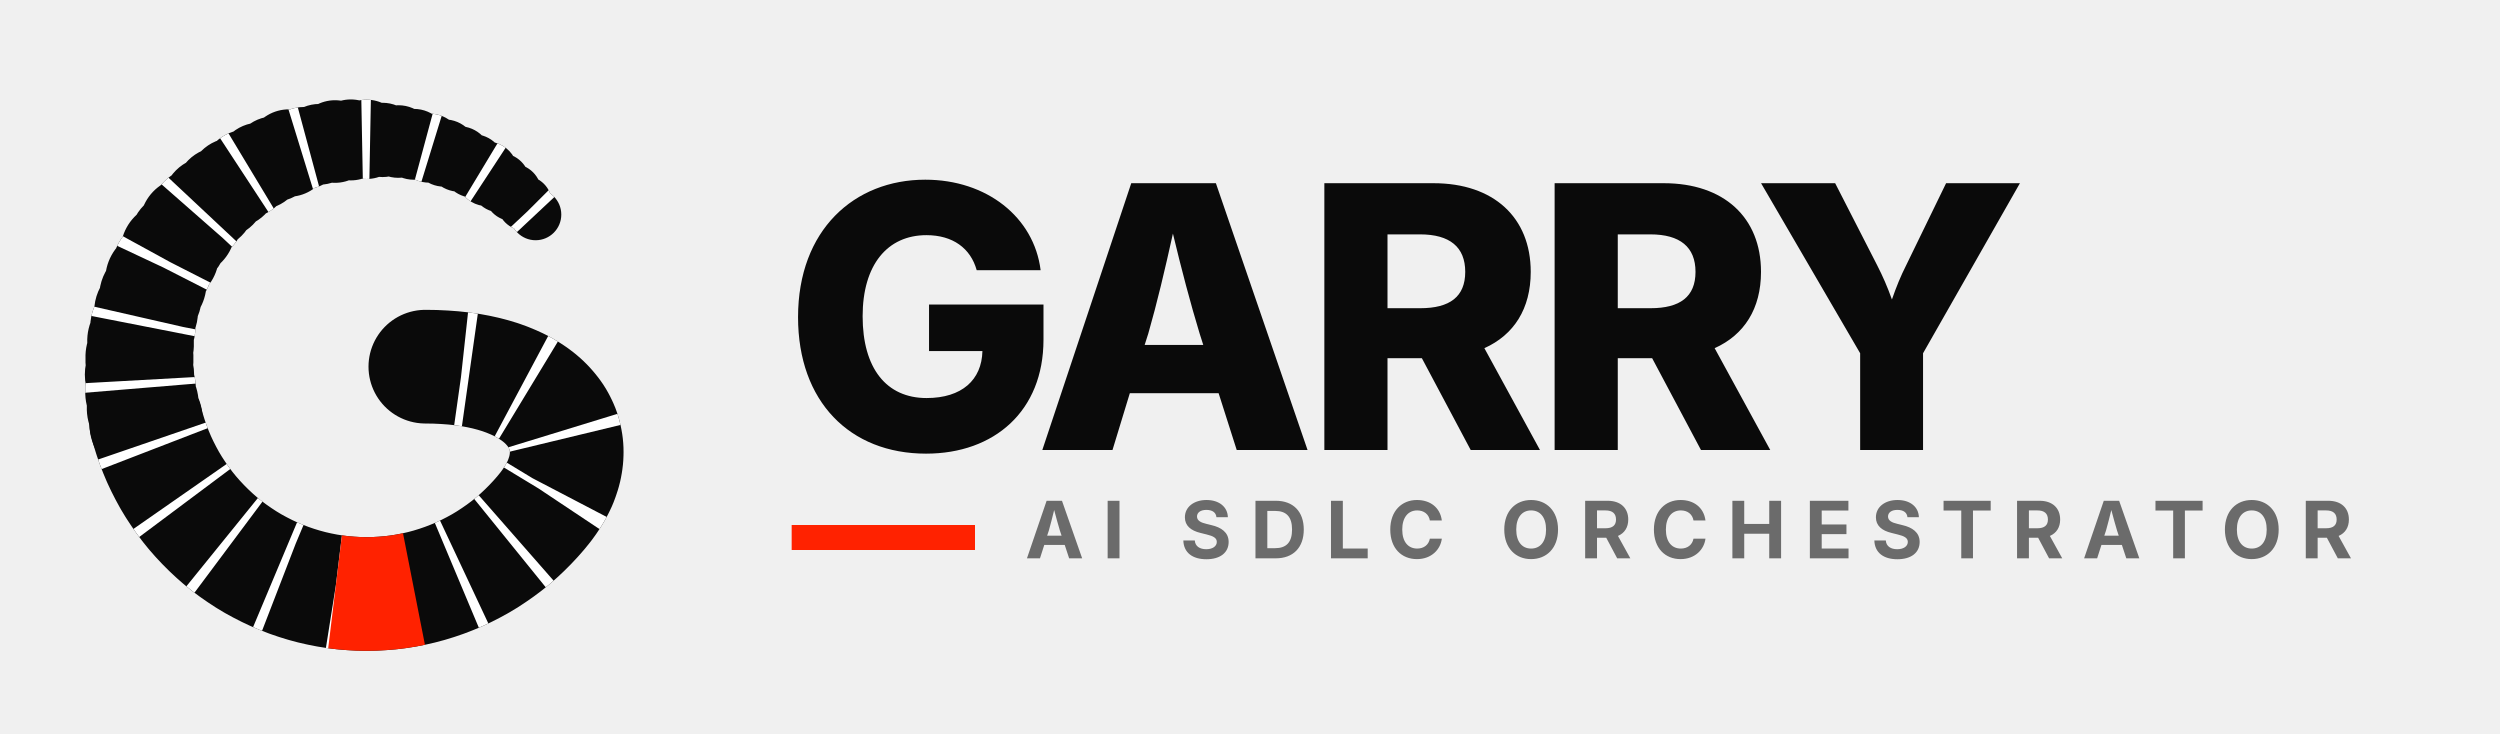
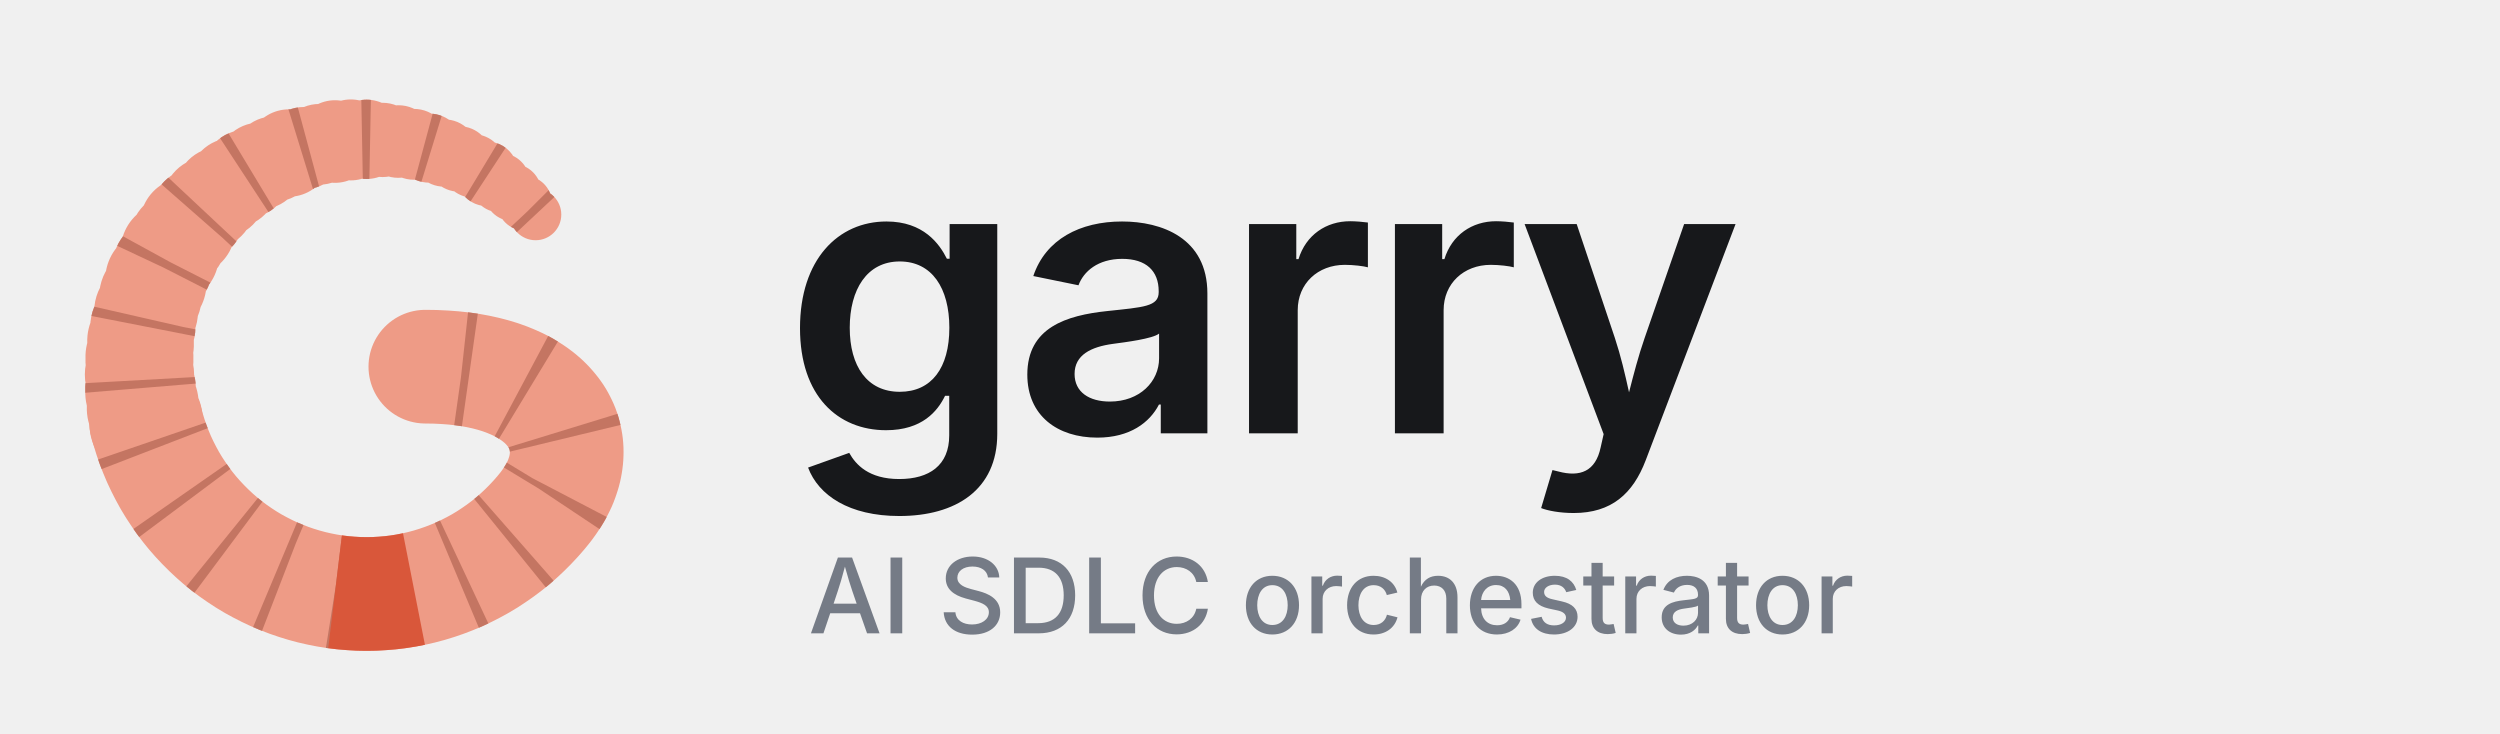
<svg xmlns="http://www.w3.org/2000/svg" width="300" height="88" viewBox="0 0 300 88" role="img" aria-label="Garry logo">
  <g transform="translate(0 0) scale(.88)">
    <defs>
-       <mask id="gl" maskUnits="userSpaceOnUse" x="0" y="0" width="100" height="100">
+       <mask id="gl-light" maskUnits="userSpaceOnUse" x="0" y="0" width="100" height="100">
        <path d="M19.92 57.50L20.20 58.54L20.52 59.58L20.87 60.60L21.26 61.61L21.68 62.61L22.14 63.59L22.63 64.55L23.15 65.50L23.71 66.43L24.30 67.33L24.92 68.22L25.57 69.09L26.25 69.93L26.96 70.74L27.70 71.53L28.47 72.30L29.26 73.04L30.07 73.75L30.91 74.43L31.78 75.08L32.67 75.70L33.57 76.29L34.50 76.85L35.45 77.37L36.41 77.86L37.39 78.32L38.39 78.74L39.40 79.13L40.42 79.48L41.46 79.80L42.50 80.08L43.55 80.32L44.62 80.53L45.69 80.70L46.76 80.83L47.84 80.92L48.92 80.98L50.00 81.00L51.08 80.98L52.16 80.92L53.24 80.83L54.31 80.70L55.38 80.53L56.45 80.32L57.50 80.08L58.54 79.80L59.58 79.48L60.60 79.13L61.61 78.74L62.61 78.32L63.59 77.86L64.55 77.37L65.50 76.85L66.43 76.29L67.33 75.70L68.22 75.08L69.09 74.43L69.93 73.75L70.74 73.04L71.53 72.30L72.30 71.53L73.04 70.74L73.75 69.93L74.43 69.09L74.91 68.43L75.35 67.77L75.75 67.11L76.10 66.44L76.41 65.78L76.66 65.11L76.88 64.44L77.05 63.77L77.17 63.11L77.25 62.45L77.28 61.79L77.27 61.14L77.21 60.50L77.10 59.86L76.95 59.24L76.76 58.62L76.51 58.02L76.22 57.43L75.89 56.85L75.50 56.29L75.07 55.75L74.60 55.22L74.08 54.71L73.51 54.22L72.89 53.75L72.23 53.31L71.52 52.88L70.77 52.48L69.96 52.11L69.11 51.76L68.22 51.44L67.27 51.15L66.28 50.89L65.24 50.66L64.15 50.46L63.02 50.30L61.83 50.17L60.60 50.08L59.33 50.02L58.00 50.00" fill="none" stroke="#fff" stroke-width="15.5" stroke-linecap="round" stroke-linejoin="round" />
        <path d="M69.54 29.26a3.50 3.50 0 1 0 7.00 0a3.50 3.50 0 1 0 -7.00 0M67.80 27.70a3.73 3.73 0 1 0 7.46 0a3.73 3.73 0 1 0 -7.46 0M66.03 26.25a3.90 3.90 0 1 0 7.80 0a3.90 3.90 0 1 0 -7.80 0M64.17 24.92a4.05 4.05 0 1 0 8.11 0a4.05 4.05 0 1 0 -8.11 0M62.23 23.71a4.20 4.20 0 1 0 8.39 0a4.20 4.20 0 1 0 -8.39 0M60.22 22.63a4.33 4.33 0 1 0 8.66 0a4.33 4.33 0 1 0 -8.66 0M58.15 21.68a4.46 4.46 0 1 0 8.93 0a4.46 4.46 0 1 0 -8.93 0M56.01 20.87a4.59 4.59 0 1 0 9.18 0a4.59 4.59 0 1 0 -9.18 0M53.83 20.20a4.71 4.71 0 1 0 9.42 0a4.71 4.71 0 1 0 -9.42 0M51.61 19.68a4.83 4.83 0 1 0 9.66 0a4.83 4.83 0 1 0 -9.66 0M49.37 19.30a4.95 4.95 0 1 0 9.90 0a4.95 4.95 0 1 0 -9.90 0M47.10 19.08a5.06 5.06 0 1 0 10.13 0a5.06 5.06 0 1 0 -10.13 0M44.82 19.00a5.18 5.18 0 1 0 10.35 0a5.18 5.18 0 1 0 -10.35 0M42.55 19.08a5.29 5.29 0 1 0 10.57 0a5.29 5.29 0 1 0 -10.57 0M40.29 19.30a5.40 5.40 0 1 0 10.79 0a5.40 5.40 0 1 0 -10.79 0M38.05 19.68a5.50 5.50 0 1 0 11.01 0a5.50 5.50 0 1 0 -11.01 0M35.84 20.20a5.61 5.61 0 1 0 11.22 0a5.61 5.61 0 1 0 -11.22 0M33.68 20.87a5.72 5.72 0 1 0 11.43 0a5.72 5.72 0 1 0 -11.43 0M31.57 21.68a5.82 5.82 0 1 0 11.64 0a5.82 5.82 0 1 0 -11.64 0M29.52 22.63a5.92 5.92 0 1 0 11.84 0a5.92 5.92 0 1 0 -11.84 0M27.55 23.71a6.02 6.02 0 1 0 12.05 0a6.02 6.02 0 1 0 -12.05 0M25.66 24.92a6.12 6.12 0 1 0 12.25 0a6.12 6.12 0 1 0 -12.25 0M23.85 26.25a6.22 6.22 0 1 0 12.45 0a6.22 6.22 0 1 0 -12.45 0M22.14 27.70a6.32 6.32 0 1 0 12.64 0a6.32 6.32 0 1 0 -12.64 0M20.54 29.26a6.42 6.42 0 1 0 12.84 0a6.42 6.42 0 1 0 -12.84 0M19.06 30.91a6.52 6.52 0 1 0 13.03 0a6.52 6.52 0 1 0 -13.03 0M17.69 32.67a6.61 6.61 0 1 0 13.22 0a6.61 6.61 0 1 0 -13.22 0M16.45 34.50a6.71 6.71 0 1 0 13.41 0a6.71 6.71 0 1 0 -13.41 0M15.34 36.41a6.80 6.80 0 1 0 13.60 0a6.80 6.80 0 1 0 -13.60 0M14.36 38.39a6.90 6.90 0 1 0 13.79 0a6.90 6.90 0 1 0 -13.79 0M13.53 40.42a6.99 6.99 0 1 0 13.98 0a6.99 6.99 0 1 0 -13.98 0M12.84 42.50a7.08 7.08 0 1 0 14.16 0a7.08 7.08 0 1 0 -14.16 0M12.30 44.62a7.17 7.17 0 1 0 14.35 0a7.17 7.17 0 1 0 -14.35 0M11.90 46.76a7.27 7.27 0 1 0 14.53 0a7.27 7.27 0 1 0 -14.53 0M11.66 48.92a7.36 7.36 0 1 0 14.71 0a7.36 7.36 0 1 0 -14.71 0M11.57 51.08a7.45 7.45 0 1 0 14.90 0a7.45 7.45 0 1 0 -14.90 0M11.63 53.24a7.54 7.54 0 1 0 15.07 0a7.54 7.54 0 1 0 -15.07 0M11.84 55.38a7.63 7.63 0 1 0 15.25 0a7.63 7.63 0 1 0 -15.25 0M12.20 57.50a7.72 7.72 0 1 0 15.43 0a7.72 7.72 0 1 0 -15.43 0" fill="#fff" />
      </mask>
    </defs>
-     <path d="M19.92 57.50L20.20 58.54L20.52 59.58L20.87 60.60L21.26 61.61L21.68 62.61L22.14 63.59L22.63 64.55L23.15 65.50L23.71 66.43L24.30 67.33L24.92 68.22L25.57 69.09L26.25 69.93L26.96 70.74L27.70 71.53L28.47 72.30L29.26 73.04L30.07 73.75L30.91 74.43L31.78 75.08L32.67 75.70L33.57 76.29L34.50 76.85L35.45 77.37L36.41 77.86L37.39 78.32L38.39 78.74L39.40 79.13L40.42 79.48L41.46 79.80L42.50 80.08L43.55 80.32L44.62 80.53L45.69 80.70L46.76 80.83L47.84 80.92L48.92 80.98L50.00 81.00L51.08 80.98L52.16 80.92L53.24 80.83L54.31 80.70L55.38 80.53L56.45 80.32L57.50 80.08L58.54 79.80L59.58 79.48L60.60 79.13L61.61 78.74L62.61 78.32L63.59 77.86L64.55 77.37L65.50 76.85L66.43 76.29L67.33 75.70L68.22 75.08L69.09 74.43L69.93 73.75L70.74 73.04L71.53 72.30L72.30 71.53L73.04 70.74L73.75 69.93L74.43 69.09L74.91 68.43L75.35 67.77L75.75 67.11L76.10 66.44L76.41 65.78L76.66 65.11L76.88 64.44L77.05 63.77L77.17 63.11L77.25 62.45L77.28 61.79L77.27 61.14L77.21 60.50L77.10 59.86L76.95 59.24L76.76 58.62L76.51 58.02L76.22 57.43L75.89 56.85L75.50 56.29L75.07 55.75L74.60 55.22L74.08 54.71L73.51 54.22L72.89 53.75L72.23 53.31L71.52 52.88L70.77 52.48L69.96 52.11L69.11 51.76L68.22 51.44L67.27 51.15L66.28 50.89L65.24 50.66L64.15 50.46L63.02 50.30L61.83 50.17L60.60 50.08L59.33 50.02L58.00 50.00" fill="none" stroke="#0a0a0a" stroke-width="15.5" stroke-linecap="round" stroke-linejoin="round" />
-     <path d="M69.54 29.26a3.50 3.50 0 1 0 7.00 0a3.50 3.50 0 1 0 -7.00 0M67.80 27.70a3.73 3.73 0 1 0 7.46 0a3.73 3.73 0 1 0 -7.46 0M66.03 26.25a3.90 3.90 0 1 0 7.80 0a3.90 3.90 0 1 0 -7.80 0M64.17 24.92a4.05 4.05 0 1 0 8.11 0a4.05 4.05 0 1 0 -8.11 0M62.23 23.71a4.20 4.20 0 1 0 8.39 0a4.20 4.20 0 1 0 -8.39 0M60.22 22.63a4.33 4.33 0 1 0 8.66 0a4.33 4.33 0 1 0 -8.66 0M58.15 21.68a4.46 4.46 0 1 0 8.93 0a4.46 4.46 0 1 0 -8.93 0M56.01 20.87a4.59 4.59 0 1 0 9.18 0a4.59 4.59 0 1 0 -9.18 0M53.83 20.20a4.71 4.71 0 1 0 9.42 0a4.71 4.71 0 1 0 -9.42 0M51.61 19.68a4.83 4.83 0 1 0 9.66 0a4.83 4.83 0 1 0 -9.66 0M49.37 19.30a4.95 4.95 0 1 0 9.90 0a4.95 4.95 0 1 0 -9.90 0M47.10 19.08a5.06 5.06 0 1 0 10.13 0a5.06 5.06 0 1 0 -10.13 0M44.82 19.00a5.18 5.18 0 1 0 10.35 0a5.18 5.18 0 1 0 -10.35 0M42.55 19.08a5.29 5.29 0 1 0 10.57 0a5.29 5.29 0 1 0 -10.57 0M40.29 19.30a5.40 5.40 0 1 0 10.79 0a5.40 5.40 0 1 0 -10.79 0M38.05 19.68a5.50 5.50 0 1 0 11.01 0a5.50 5.50 0 1 0 -11.01 0M35.84 20.20a5.61 5.61 0 1 0 11.22 0a5.61 5.61 0 1 0 -11.22 0M33.68 20.87a5.72 5.72 0 1 0 11.43 0a5.72 5.72 0 1 0 -11.43 0M31.57 21.68a5.82 5.82 0 1 0 11.64 0a5.82 5.82 0 1 0 -11.64 0M29.52 22.63a5.92 5.92 0 1 0 11.84 0a5.92 5.92 0 1 0 -11.84 0M27.55 23.71a6.02 6.02 0 1 0 12.05 0a6.02 6.02 0 1 0 -12.05 0M25.66 24.92a6.12 6.12 0 1 0 12.25 0a6.12 6.12 0 1 0 -12.25 0M23.85 26.25a6.22 6.22 0 1 0 12.45 0a6.22 6.22 0 1 0 -12.45 0M22.14 27.70a6.32 6.32 0 1 0 12.64 0a6.32 6.32 0 1 0 -12.64 0M20.54 29.26a6.42 6.42 0 1 0 12.84 0a6.42 6.42 0 1 0 -12.84 0M19.06 30.91a6.52 6.52 0 1 0 13.03 0a6.52 6.52 0 1 0 -13.03 0M17.69 32.67a6.61 6.61 0 1 0 13.22 0a6.61 6.61 0 1 0 -13.22 0M16.45 34.50a6.71 6.71 0 1 0 13.41 0a6.71 6.71 0 1 0 -13.41 0M15.34 36.41a6.80 6.80 0 1 0 13.60 0a6.80 6.80 0 1 0 -13.60 0M14.36 38.39a6.90 6.90 0 1 0 13.79 0a6.90 6.90 0 1 0 -13.79 0M13.53 40.42a6.99 6.99 0 1 0 13.98 0a6.99 6.99 0 1 0 -13.98 0M12.84 42.50a7.08 7.08 0 1 0 14.16 0a7.08 7.08 0 1 0 -14.16 0M12.30 44.62a7.17 7.17 0 1 0 14.35 0a7.17 7.17 0 1 0 -14.35 0M11.90 46.76a7.27 7.27 0 1 0 14.53 0a7.27 7.27 0 1 0 -14.53 0M11.66 48.92a7.36 7.36 0 1 0 14.71 0a7.36 7.36 0 1 0 -14.71 0M11.57 51.08a7.45 7.45 0 1 0 14.90 0a7.45 7.45 0 1 0 -14.90 0M11.63 53.24a7.54 7.54 0 1 0 15.07 0a7.54 7.54 0 1 0 -15.07 0M11.84 55.38a7.63 7.63 0 1 0 15.25 0a7.63 7.63 0 1 0 -15.25 0M12.20 57.50a7.72 7.72 0 1 0 15.43 0a7.72 7.72 0 1 0 -15.43 0" fill="#0a0a0a" />
-     <g mask="url(#gl)">
-       <path d="M73.04 29.26L72.30 28.47L71.53 27.70L70.74 26.96L69.93 26.25L69.09 25.57L68.22 24.92L67.33 24.30L66.43 23.71L65.50 23.15L64.55 22.63L63.59 22.14L62.61 21.68L61.61 21.26L60.60 20.87L59.58 20.52L58.54 20.20L57.50 19.92L56.45 19.68L55.38 19.47L54.31 19.30L53.24 19.17L52.16 19.08L51.08 19.02L50.00 19.00L48.92 19.02L47.84 19.08L46.76 19.17L45.69 19.30L44.62 19.47L43.55 19.68L42.50 19.92L41.46 20.20L40.42 20.52L39.40 20.87L38.39 21.26L37.39 21.68L36.41 22.14L35.45 22.63L34.50 23.15L33.57 23.71L32.67 24.30L31.78 24.92L30.91 25.57L30.07 26.25L29.26 26.96L28.47 27.70L27.70 28.47L26.96 29.26L26.25 30.07L25.57 30.91L24.92 31.78L24.30 32.67L23.71 33.57L23.15 34.50L22.63 35.45L22.14 36.41L21.68 37.39L21.26 38.39L20.87 39.40L20.52 40.42L20.20 41.46L19.92 42.50L19.68 43.55L19.47 44.62L19.30 45.69L19.17 46.76L19.08 47.84L19.02 48.92L19.00 50.00L19.02 51.08L19.08 52.16L19.17 53.24L19.30 54.31L19.47 55.38L19.68 56.45L19.92 57.50L20.20 58.54L20.52 59.58L20.87 60.60L21.26 61.61L21.68 62.61L22.14 63.59L22.63 64.55L23.15 65.50L23.71 66.43L24.30 67.33L24.92 68.22L25.57 69.09L26.25 69.93L26.96 70.74L27.70 71.53L28.47 72.30L29.26 73.04L30.07 73.75L30.91 74.43L31.78 75.08L32.67 75.70L33.57 76.29L34.50 76.85L35.45 77.37L36.41 77.86L37.39 78.32L38.39 78.74L39.40 79.13L40.42 79.48L41.46 79.80L42.50 80.08L43.55 80.32L44.62 80.53L45.69 80.70L46.76 80.83L47.84 80.92L48.92 80.98L50.00 81.00L51.08 80.98L52.16 80.92L53.24 80.83L54.31 80.70L55.38 80.53L56.45 80.32L57.50 80.08L58.54 79.80L59.58 79.48L60.60 79.13L61.61 78.74L62.61 78.32L63.59 77.86L64.55 77.37L65.50 76.85L66.43 76.29L67.33 75.70L68.22 75.08L69.09 74.43L69.93 73.75L70.74 73.04L71.53 72.30L72.30 71.53L73.04 70.74L73.75 69.93L74.43 69.09L74.91 68.43L75.35 67.77L75.75 67.11L76.10 66.44L76.41 65.78L76.66 65.11L76.88 64.44L77.05 63.77L77.17 63.11L77.25 62.45L77.28 61.79L77.27 61.14L77.21 60.50L77.10 59.86L76.95 59.24L76.76 58.62L76.51 58.02L76.22 57.43L75.89 56.85L75.50 56.29L75.07 55.75L74.60 55.22L74.08 54.71L73.51 54.22L72.89 53.75L72.23 53.31L71.52 52.88L70.77 52.48L69.96 52.11L69.11 51.76L68.22 51.44L67.27 51.15L66.28 50.89L65.24 50.66L64.15 50.46L63.02 50.30L61.83 50.17L60.60 50.08L59.33 50.02L58.00 50.00" fill="none" stroke="#ffffff" stroke-width="22" stroke-dasharray="1.1 7.4" />
-       <path d="M45.69 80.70L46.76 80.83L47.84 80.92L48.92 80.98L50.00 81.00L51.08 80.98L52.16 80.92L53.24 80.83L54.31 80.70L55.38 80.53L56.45 80.32" fill="none" stroke="#ff2200" stroke-width="22" />
+     <path d="M19.92 57.50L20.20 58.54L20.52 59.58L20.87 60.60L21.26 61.61L21.68 62.61L22.14 63.59L22.63 64.55L23.15 65.50L23.71 66.43L24.30 67.33L24.92 68.22L25.57 69.09L26.25 69.93L26.96 70.74L27.70 71.53L28.47 72.30L29.26 73.04L30.07 73.75L30.91 74.43L31.78 75.08L32.67 75.70L33.57 76.29L34.50 76.85L35.45 77.37L36.41 77.86L37.39 78.32L38.39 78.74L39.40 79.13L40.42 79.48L41.46 79.80L42.50 80.08L43.55 80.32L44.62 80.53L45.69 80.70L46.76 80.83L47.84 80.92L48.92 80.98L50.00 81.00L51.08 80.98L52.16 80.92L53.24 80.83L54.31 80.70L55.38 80.53L56.45 80.32L57.50 80.08L58.54 79.80L59.58 79.48L60.60 79.13L61.61 78.74L62.61 78.32L63.59 77.86L64.55 77.37L65.50 76.85L66.43 76.29L67.33 75.70L68.22 75.08L69.09 74.43L69.93 73.75L70.74 73.04L71.53 72.30L72.30 71.53L73.04 70.74L73.75 69.93L74.43 69.09L74.91 68.43L75.35 67.77L75.75 67.11L76.10 66.44L76.41 65.78L76.66 65.11L76.88 64.44L77.05 63.77L77.17 63.11L77.25 62.45L77.28 61.79L77.27 61.14L77.21 60.50L77.10 59.86L76.95 59.24L76.76 58.62L76.51 58.02L76.22 57.43L75.89 56.85L75.50 56.29L75.07 55.75L74.60 55.22L74.08 54.71L73.51 54.22L72.89 53.75L72.23 53.31L71.52 52.88L70.77 52.48L69.96 52.11L69.11 51.76L68.22 51.44L67.27 51.15L66.28 50.89L65.24 50.66L64.15 50.46L63.02 50.30L61.83 50.17L60.60 50.08L59.33 50.02L58.00 50.00" fill="none" stroke="#ee9b86" stroke-width="15.5" stroke-linecap="round" stroke-linejoin="round" />
+     <path d="M69.54 29.26a3.50 3.50 0 1 0 7.00 0a3.50 3.50 0 1 0 -7.00 0M67.80 27.70a3.73 3.73 0 1 0 7.46 0a3.73 3.73 0 1 0 -7.46 0M66.03 26.25a3.90 3.90 0 1 0 7.80 0a3.90 3.90 0 1 0 -7.80 0M64.17 24.92a4.05 4.05 0 1 0 8.11 0a4.05 4.05 0 1 0 -8.11 0M62.23 23.71a4.20 4.20 0 1 0 8.39 0a4.20 4.20 0 1 0 -8.39 0M60.22 22.63a4.33 4.33 0 1 0 8.66 0a4.33 4.33 0 1 0 -8.66 0M58.15 21.68a4.46 4.46 0 1 0 8.93 0a4.46 4.46 0 1 0 -8.93 0M56.01 20.87a4.59 4.59 0 1 0 9.18 0a4.59 4.59 0 1 0 -9.18 0M53.83 20.20a4.71 4.71 0 1 0 9.42 0a4.71 4.71 0 1 0 -9.42 0M51.61 19.68a4.83 4.83 0 1 0 9.66 0a4.83 4.83 0 1 0 -9.66 0M49.37 19.30a4.95 4.95 0 1 0 9.90 0a4.95 4.95 0 1 0 -9.90 0M47.10 19.08a5.06 5.06 0 1 0 10.13 0a5.06 5.06 0 1 0 -10.13 0M44.82 19.00a5.18 5.18 0 1 0 10.35 0a5.18 5.18 0 1 0 -10.35 0M42.55 19.08a5.29 5.29 0 1 0 10.57 0a5.29 5.29 0 1 0 -10.57 0M40.29 19.30a5.40 5.40 0 1 0 10.79 0a5.40 5.40 0 1 0 -10.79 0M38.05 19.68a5.50 5.50 0 1 0 11.01 0a5.50 5.50 0 1 0 -11.01 0M35.84 20.20a5.61 5.61 0 1 0 11.22 0a5.61 5.61 0 1 0 -11.22 0M33.68 20.87a5.72 5.72 0 1 0 11.43 0a5.72 5.72 0 1 0 -11.43 0M31.57 21.68a5.82 5.82 0 1 0 11.64 0a5.82 5.82 0 1 0 -11.64 0M29.52 22.63a5.92 5.92 0 1 0 11.84 0a5.92 5.92 0 1 0 -11.84 0M27.55 23.71a6.02 6.02 0 1 0 12.05 0a6.02 6.02 0 1 0 -12.05 0M25.66 24.92a6.12 6.12 0 1 0 12.25 0a6.12 6.12 0 1 0 -12.25 0M23.85 26.25a6.22 6.22 0 1 0 12.45 0a6.22 6.22 0 1 0 -12.45 0M22.14 27.70a6.32 6.32 0 1 0 12.64 0a6.32 6.32 0 1 0 -12.64 0M20.54 29.26a6.42 6.42 0 1 0 12.84 0a6.42 6.42 0 1 0 -12.84 0M19.06 30.91a6.52 6.52 0 1 0 13.03 0a6.52 6.52 0 1 0 -13.03 0M17.69 32.67a6.61 6.61 0 1 0 13.22 0a6.61 6.61 0 1 0 -13.22 0M16.45 34.50a6.71 6.71 0 1 0 13.41 0a6.71 6.71 0 1 0 -13.41 0M15.34 36.41a6.80 6.80 0 1 0 13.60 0a6.80 6.80 0 1 0 -13.60 0M14.36 38.39a6.90 6.90 0 1 0 13.79 0a6.90 6.90 0 1 0 -13.79 0M13.53 40.42a6.99 6.99 0 1 0 13.98 0a6.99 6.99 0 1 0 -13.98 0M12.84 42.50a7.08 7.08 0 1 0 14.16 0a7.08 7.08 0 1 0 -14.16 0M12.30 44.62a7.17 7.17 0 1 0 14.35 0a7.17 7.17 0 1 0 -14.35 0M11.90 46.76a7.27 7.27 0 1 0 14.53 0a7.27 7.27 0 1 0 -14.53 0M11.66 48.92a7.36 7.36 0 1 0 14.71 0a7.36 7.36 0 1 0 -14.71 0M11.57 51.08a7.45 7.45 0 1 0 14.90 0a7.45 7.45 0 1 0 -14.90 0M11.63 53.24a7.54 7.54 0 1 0 15.07 0a7.54 7.54 0 1 0 -15.07 0M11.84 55.38a7.63 7.63 0 1 0 15.25 0a7.63 7.63 0 1 0 -15.25 0M12.20 57.50a7.72 7.72 0 1 0 15.43 0a7.72 7.72 0 1 0 -15.43 0" fill="#ee9b86" />
+     <g mask="url(#gl-light)">
+       <path d="M73.04 29.26L72.30 28.47L71.53 27.70L70.74 26.96L69.93 26.25L69.09 25.57L68.22 24.92L67.33 24.30L66.43 23.71L65.50 23.15L64.55 22.63L63.59 22.14L62.61 21.68L61.61 21.26L60.60 20.87L59.58 20.52L58.54 20.20L57.50 19.92L56.45 19.68L55.38 19.47L54.31 19.30L53.24 19.17L52.16 19.08L51.08 19.02L50.00 19.00L48.92 19.02L47.84 19.08L46.76 19.17L45.69 19.30L44.62 19.47L43.55 19.68L42.50 19.92L41.46 20.20L40.42 20.52L39.40 20.87L38.39 21.26L37.39 21.68L36.41 22.14L35.45 22.63L34.50 23.15L33.57 23.71L32.67 24.30L31.78 24.92L30.91 25.57L30.07 26.25L29.26 26.96L28.47 27.70L27.70 28.47L26.96 29.26L26.25 30.07L25.57 30.91L24.92 31.78L24.30 32.67L23.71 33.57L23.15 34.50L22.63 35.45L22.14 36.41L21.68 37.39L21.26 38.39L20.87 39.40L20.52 40.42L20.20 41.46L19.92 42.50L19.68 43.55L19.47 44.62L19.30 45.69L19.17 46.76L19.08 47.84L19.02 48.92L19.00 50.00L19.02 51.08L19.08 52.16L19.17 53.24L19.30 54.31L19.47 55.38L19.68 56.45L19.92 57.50L20.20 58.54L20.52 59.58L20.87 60.60L21.26 61.61L21.68 62.61L22.14 63.59L22.63 64.55L23.15 65.50L23.71 66.43L24.30 67.33L24.92 68.22L25.57 69.09L26.25 69.93L26.96 70.74L27.70 71.53L28.47 72.30L29.26 73.04L30.07 73.75L30.91 74.43L31.78 75.08L32.67 75.70L33.57 76.29L34.50 76.85L35.45 77.37L36.41 77.86L37.39 78.32L38.39 78.74L39.40 79.13L40.42 79.48L41.46 79.80L42.50 80.08L43.55 80.32L44.62 80.53L45.69 80.70L46.76 80.83L47.84 80.92L48.92 80.98L50.00 81.00L51.08 80.98L52.16 80.92L53.24 80.83L54.31 80.70L55.38 80.53L56.45 80.32L57.50 80.08L58.54 79.80L59.58 79.48L60.60 79.13L61.61 78.74L62.61 78.32L63.59 77.86L64.55 77.37L65.50 76.85L66.43 76.29L67.33 75.70L68.22 75.08L69.09 74.43L69.93 73.75L70.74 73.04L71.53 72.30L72.30 71.53L73.04 70.74L73.75 69.93L74.43 69.09L74.91 68.43L75.35 67.77L75.75 67.11L76.10 66.44L76.41 65.78L76.66 65.11L76.88 64.44L77.05 63.77L77.17 63.11L77.25 62.45L77.28 61.79L77.27 61.14L77.21 60.50L77.10 59.86L76.95 59.24L76.76 58.62L76.51 58.02L76.22 57.43L75.89 56.85L75.50 56.29L75.07 55.75L74.60 55.22L74.08 54.71L73.51 54.22L72.89 53.75L72.23 53.31L71.52 52.88L70.77 52.48L69.96 52.11L69.11 51.76L68.22 51.44L67.27 51.15L66.28 50.89L65.24 50.66L64.15 50.46L63.02 50.30L61.83 50.17L60.60 50.08L59.33 50.02L58.00 50.00" fill="none" stroke="#c47562" stroke-width="22" stroke-dasharray="1.1 7.4" />
+       <path d="M45.69 80.70L46.76 80.83L47.84 80.92L48.92 80.98L50.00 81.00L51.08 80.98L52.16 80.92L53.24 80.83L54.31 80.70L55.38 80.53L56.45 80.32" fill="none" stroke="#d9573a" stroke-width="22" />
    </g>
  </g>
-   <text x="94" y="54" font-family="Inter, 'Helvetica Neue', Helvetica, Arial, sans-serif" font-size="44" font-weight="800" letter-spacing="-1.5" fill="#0a0a0a">GARRY</text>
-   <rect x="95" y="63" width="22" height="3" fill="#ff2200" />
-   <text x="123" y="67" font-family="Inter, 'Helvetica Neue', Helvetica, Arial, sans-serif" font-size="9.5" font-weight="700" letter-spacing="2.2" fill="#6b6b6b">AI SDLC ORCHESTRATOR</text>
+   <text x="94" y="52" font-family="'IBM Plex Sans', Inter, 'Helvetica Neue', Helvetica, Arial, sans-serif" font-size="46" font-weight="600" letter-spacing="-1.2" fill="#17181b">garry</text>
+   <text x="97" y="76" font-family="'IBM Plex Sans', Inter, 'Helvetica Neue', Helvetica, Arial, sans-serif" font-size="12.5" font-weight="500" fill="#757b86">AI SDLC orchestrator</text>
</svg>
